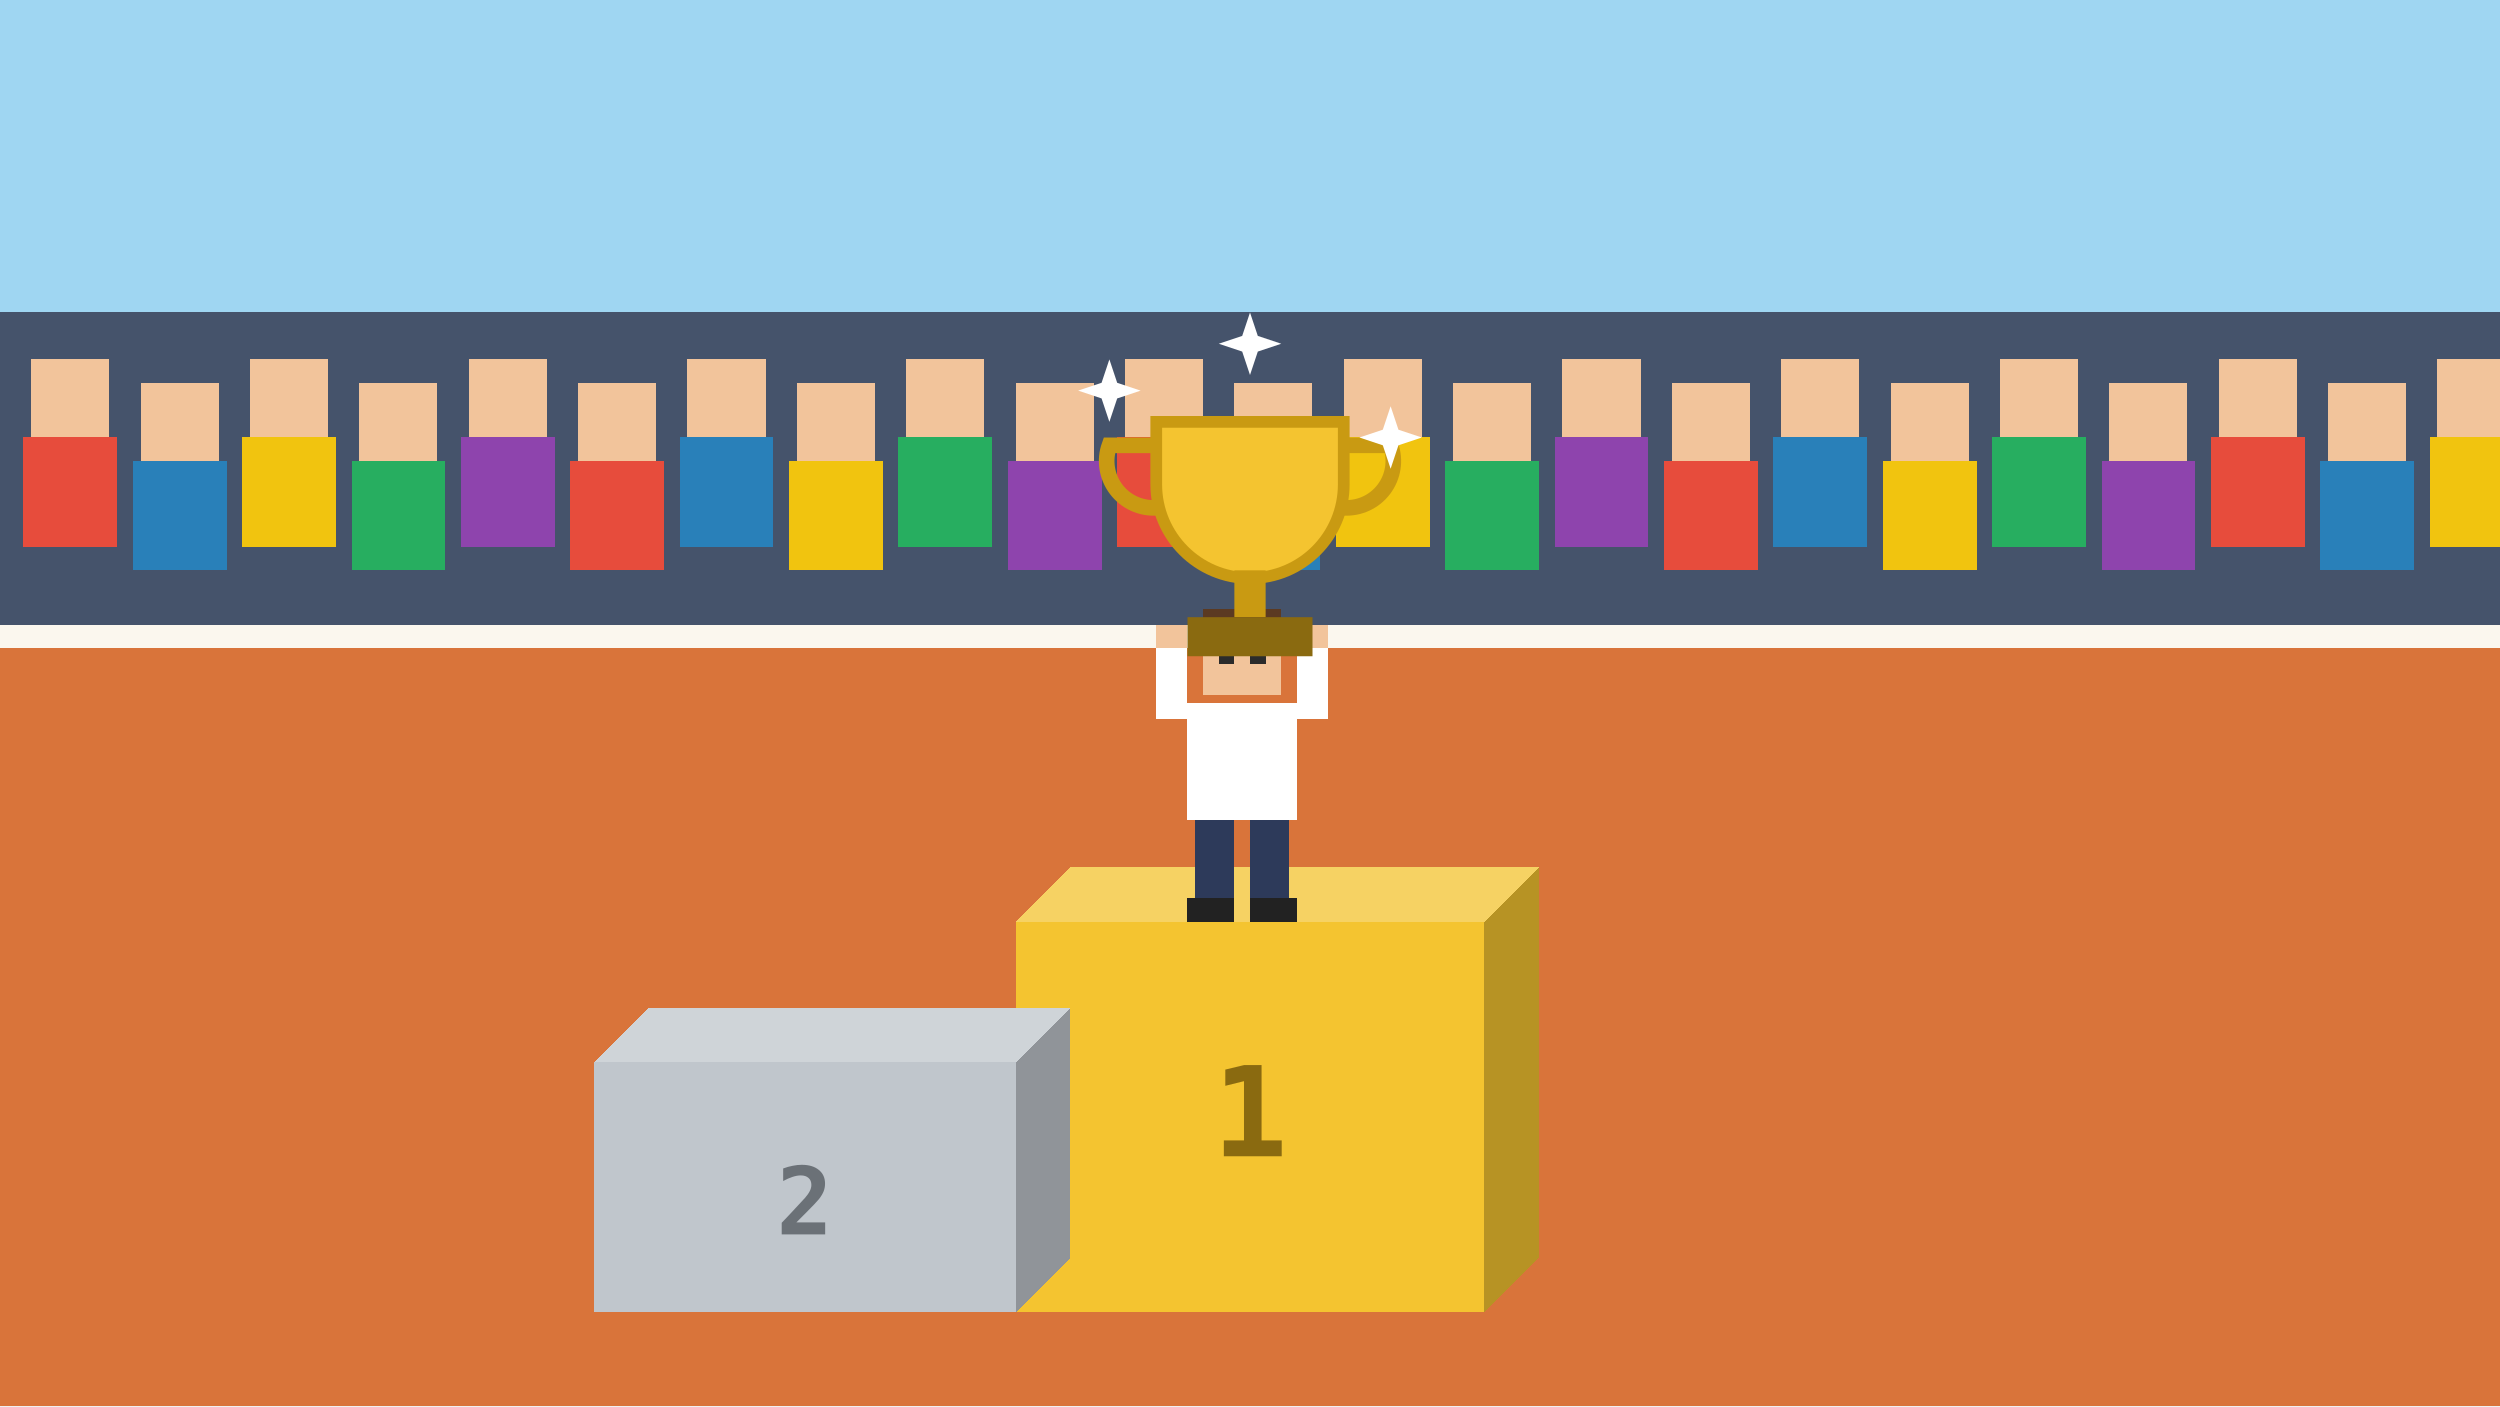
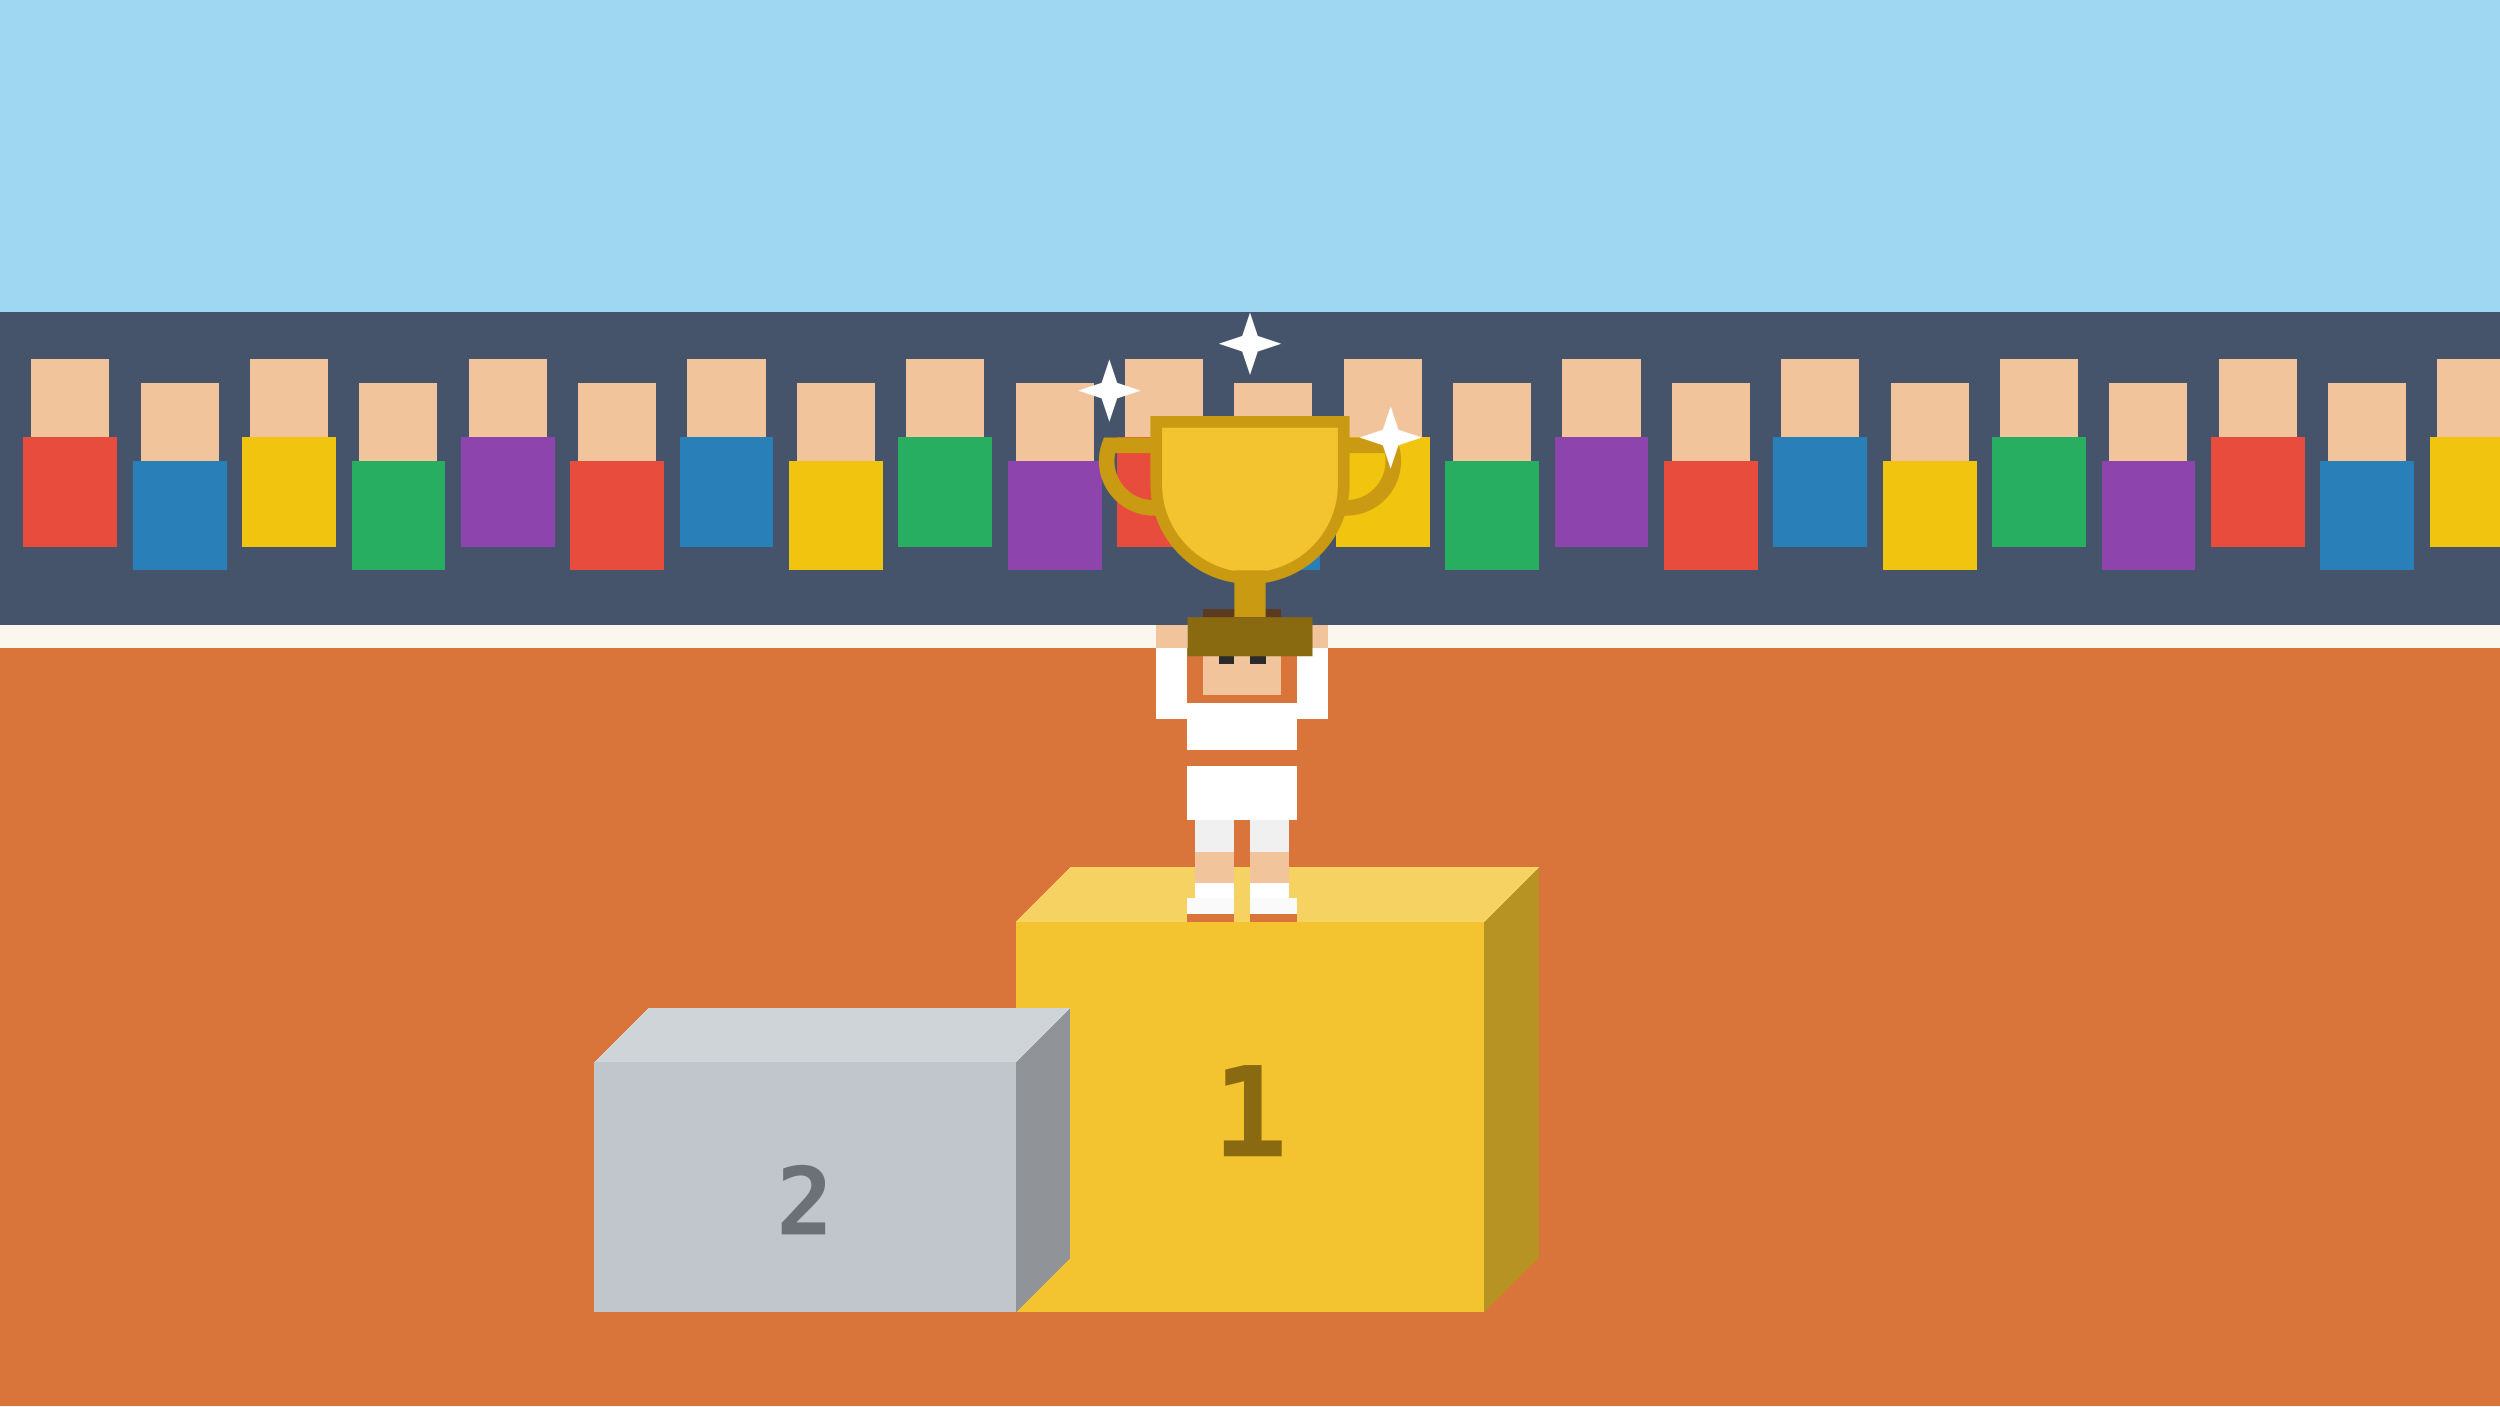
<svg xmlns="http://www.w3.org/2000/svg" viewBox="0 0 320 180" shape-rendering="crispEdges">
  <defs />
  <rect x="0" y="0" width="320" height="180" fill="#9fd6f2" />
  <rect x="0" y="40" width="320" height="40" fill="#45536b" />
  <g>
    <animateTransform attributeName="transform" type="translate" values="0 0;0 -2;0 0" dur="0.90s" begin="0.0s" repeatCount="indefinite" />
    <rect x="4" y="46" width="10" height="10" fill="#f2c49b" />
    <rect x="3" y="56" width="12" height="14" fill="#e74c3c" />
  </g>
  <g>
    <animateTransform attributeName="transform" type="translate" values="0 0;0 -2;0 0" dur="1.05s" begin="0.2s" repeatCount="indefinite" />
    <rect x="18" y="49" width="10" height="10" fill="#f2c49b" />
    <rect x="17" y="59" width="12" height="14" fill="#2980b9" />
  </g>
  <g>
    <animateTransform attributeName="transform" type="translate" values="0 0;0 -2;0 0" dur="1.20s" begin="0.4s" repeatCount="indefinite" />
    <rect x="32" y="46" width="10" height="10" fill="#f2c49b" />
    <rect x="31" y="56" width="12" height="14" fill="#f1c40f" />
  </g>
  <g>
    <animateTransform attributeName="transform" type="translate" values="0 0;0 -2;0 0" dur="1.35s" begin="0.6s" repeatCount="indefinite" />
    <rect x="46" y="49" width="10" height="10" fill="#f2c49b" />
    <rect x="45" y="59" width="12" height="14" fill="#27ae60" />
  </g>
  <g>
    <animateTransform attributeName="transform" type="translate" values="0 0;0 -2;0 0" dur="0.90s" begin="0.8s" repeatCount="indefinite" />
    <rect x="60" y="46" width="10" height="10" fill="#f2c49b" />
    <rect x="59" y="56" width="12" height="14" fill="#8e44ad" />
  </g>
  <g>
    <animateTransform attributeName="transform" type="translate" values="0 0;0 -2;0 0" dur="1.05s" begin="0.0s" repeatCount="indefinite" />
    <rect x="74" y="49" width="10" height="10" fill="#f2c49b" />
    <rect x="73" y="59" width="12" height="14" fill="#e74c3c" />
  </g>
  <g>
    <animateTransform attributeName="transform" type="translate" values="0 0;0 -2;0 0" dur="1.20s" begin="0.2s" repeatCount="indefinite" />
    <rect x="88" y="46" width="10" height="10" fill="#f2c49b" />
    <rect x="87" y="56" width="12" height="14" fill="#2980b9" />
  </g>
  <g>
    <animateTransform attributeName="transform" type="translate" values="0 0;0 -2;0 0" dur="1.35s" begin="0.4s" repeatCount="indefinite" />
    <rect x="102" y="49" width="10" height="10" fill="#f2c49b" />
    <rect x="101" y="59" width="12" height="14" fill="#f1c40f" />
  </g>
  <g>
    <animateTransform attributeName="transform" type="translate" values="0 0;0 -2;0 0" dur="0.90s" begin="0.6s" repeatCount="indefinite" />
    <rect x="116" y="46" width="10" height="10" fill="#f2c49b" />
    <rect x="115" y="56" width="12" height="14" fill="#27ae60" />
  </g>
  <g>
    <animateTransform attributeName="transform" type="translate" values="0 0;0 -2;0 0" dur="1.05s" begin="0.8s" repeatCount="indefinite" />
    <rect x="130" y="49" width="10" height="10" fill="#f2c49b" />
    <rect x="129" y="59" width="12" height="14" fill="#8e44ad" />
  </g>
  <g>
    <animateTransform attributeName="transform" type="translate" values="0 0;0 -2;0 0" dur="1.20s" begin="0.0s" repeatCount="indefinite" />
    <rect x="144" y="46" width="10" height="10" fill="#f2c49b" />
    <rect x="143" y="56" width="12" height="14" fill="#e74c3c" />
  </g>
  <g>
    <animateTransform attributeName="transform" type="translate" values="0 0;0 -2;0 0" dur="1.35s" begin="0.2s" repeatCount="indefinite" />
    <rect x="158" y="49" width="10" height="10" fill="#f2c49b" />
    <rect x="157" y="59" width="12" height="14" fill="#2980b9" />
  </g>
  <g>
    <animateTransform attributeName="transform" type="translate" values="0 0;0 -2;0 0" dur="0.90s" begin="0.4s" repeatCount="indefinite" />
    <rect x="172" y="46" width="10" height="10" fill="#f2c49b" />
    <rect x="171" y="56" width="12" height="14" fill="#f1c40f" />
  </g>
  <g>
    <animateTransform attributeName="transform" type="translate" values="0 0;0 -2;0 0" dur="1.05s" begin="0.6s" repeatCount="indefinite" />
    <rect x="186" y="49" width="10" height="10" fill="#f2c49b" />
    <rect x="185" y="59" width="12" height="14" fill="#27ae60" />
  </g>
  <g>
    <animateTransform attributeName="transform" type="translate" values="0 0;0 -2;0 0" dur="1.20s" begin="0.8s" repeatCount="indefinite" />
    <rect x="200" y="46" width="10" height="10" fill="#f2c49b" />
    <rect x="199" y="56" width="12" height="14" fill="#8e44ad" />
  </g>
  <g>
    <animateTransform attributeName="transform" type="translate" values="0 0;0 -2;0 0" dur="1.35s" begin="0.0s" repeatCount="indefinite" />
    <rect x="214" y="49" width="10" height="10" fill="#f2c49b" />
    <rect x="213" y="59" width="12" height="14" fill="#e74c3c" />
  </g>
  <g>
    <animateTransform attributeName="transform" type="translate" values="0 0;0 -2;0 0" dur="0.90s" begin="0.2s" repeatCount="indefinite" />
    <rect x="228" y="46" width="10" height="10" fill="#f2c49b" />
    <rect x="227" y="56" width="12" height="14" fill="#2980b9" />
  </g>
  <g>
    <animateTransform attributeName="transform" type="translate" values="0 0;0 -2;0 0" dur="1.05s" begin="0.4s" repeatCount="indefinite" />
    <rect x="242" y="49" width="10" height="10" fill="#f2c49b" />
    <rect x="241" y="59" width="12" height="14" fill="#f1c40f" />
  </g>
  <g>
    <animateTransform attributeName="transform" type="translate" values="0 0;0 -2;0 0" dur="1.20s" begin="0.6s" repeatCount="indefinite" />
    <rect x="256" y="46" width="10" height="10" fill="#f2c49b" />
    <rect x="255" y="56" width="12" height="14" fill="#27ae60" />
  </g>
  <g>
    <animateTransform attributeName="transform" type="translate" values="0 0;0 -2;0 0" dur="1.35s" begin="0.8s" repeatCount="indefinite" />
    <rect x="270" y="49" width="10" height="10" fill="#f2c49b" />
    <rect x="269" y="59" width="12" height="14" fill="#8e44ad" />
  </g>
  <g>
    <animateTransform attributeName="transform" type="translate" values="0 0;0 -2;0 0" dur="0.90s" begin="0.0s" repeatCount="indefinite" />
    <rect x="284" y="46" width="10" height="10" fill="#f2c49b" />
    <rect x="283" y="56" width="12" height="14" fill="#e74c3c" />
  </g>
  <g>
    <animateTransform attributeName="transform" type="translate" values="0 0;0 -2;0 0" dur="1.05s" begin="0.2s" repeatCount="indefinite" />
    <rect x="298" y="49" width="10" height="10" fill="#f2c49b" />
    <rect x="297" y="59" width="12" height="14" fill="#2980b9" />
  </g>
  <g>
    <animateTransform attributeName="transform" type="translate" values="0 0;0 -2;0 0" dur="1.20s" begin="0.4s" repeatCount="indefinite" />
    <rect x="312" y="46" width="10" height="10" fill="#f2c49b" />
    <rect x="311" y="56" width="12" height="14" fill="#f1c40f" />
  </g>
  <rect x="0" y="80" width="320" height="100" fill="#d9743a" />
  <rect x="0" y="80" width="320" height="3" fill="#fbf7ee" />
  <polygon points="130,118 137,111 197,111 190,118" fill="#f6d263" />
  <polygon points="190,118 197,111 197,161 190,168" fill="#b79324" />
  <rect x="130" y="118" width="60" height="50" fill="#f4c430" />
  <polygon points="76,136 83,129 137,129 130,136" fill="#cfd4d8" />
  <polygon points="130,136 137,129 137,161 130,168" fill="#909499" />
  <rect x="76" y="136" width="54" height="32" fill="#c0c6cc" />
  <text x="160" y="148" font-family="monospace" font-size="16" font-weight="bold" text-anchor="middle" fill="#8a6a10">1</text>
  <text x="103" y="158" font-family="monospace" font-size="12" font-weight="bold" text-anchor="middle" fill="#6b7177">2</text>
  <g>
    <animateTransform attributeName="transform" type="translate" values="0 0;0 -1.00;0 0" keyTimes="0;0.5;1" calcMode="spline" keySplines="0.4 0 0.6 1;0.4 0 0.6 1" dur="2.0s" begin="0.8s" repeatCount="indefinite" />
-     <rect x="153.0" y="104.0" width="5.0" height="12.0" fill="#2d3a5a" />
-     <rect x="160.0" y="104.0" width="5.0" height="12.0" fill="#2d3a5a" />
-     <rect x="152.0" y="115.0" width="6.0" height="3.0" fill="#222222" />
-     <rect x="160.0" y="115.0" width="6.0" height="3.0" fill="#222222" />
+     <rect x="153.0" y="104.0" width="5.0" height="5.0" fill="#f0f0f0" />
+     <rect x="160.0" y="104.0" width="5.0" height="5.0" fill="#f0f0f0" />
+     <rect x="153.0" y="109.0" width="5.0" height="4.0" fill="#f2c49b" />
+     <rect x="160.0" y="109.0" width="5.0" height="4.0" fill="#f2c49b" />
+     <rect x="153.0" y="113.0" width="5.0" height="2.0" fill="#ffffff" />
+     <rect x="160.0" y="113.0" width="5.0" height="2.0" fill="#ffffff" />
+     <rect x="152.0" y="115.0" width="6.0" height="3.0" fill="#fafafa" />
+     <rect x="160.0" y="115.0" width="6.0" height="3.0" fill="#fafafa" />
    <rect x="152.0" y="90.0" width="14.0" height="15.0" fill="#ffffff" />
    <rect x="154.0" y="78.0" width="10.0" height="11.0" fill="#f2c49b" />
    <rect x="154.0" y="78.0" width="10.0" height="3.0" fill="#5b3a22" />
    <rect x="156.0" y="83.0" width="2.0" height="2.0" fill="#2b2b2b" />
    <rect x="160.0" y="83.0" width="2.0" height="2.0" fill="#2b2b2b" />
    <rect x="148.0" y="82.0" width="4.0" height="10.0" fill="#ffffff" />
    <rect x="166.0" y="82.0" width="4.0" height="10.0" fill="#ffffff" />
    <rect x="148.0" y="80.0" width="4.0" height="3.0" fill="#f2c49b" />
    <rect x="166.0" y="80.0" width="4.0" height="3.0" fill="#f2c49b" />
+     <rect x="154.0" y="81.0" width="10.0" height="2.0" fill="#d9743a" />
+     <rect x="152.0" y="96.0" width="14.0" height="2.0" fill="#d9743a" />
+     <rect x="152.0" y="117.0" width="6.0" height="1.0" fill="#d9743a" />
+     <rect x="160.0" y="117.0" width="6.0" height="1.0" fill="#d9743a" />
    <g opacity="0">
      <animate attributeName="opacity" values="0;0;1;0" keyTimes="0;0.92;0.96;1" dur="4.75s" begin="2.1s" repeatCount="indefinite" />
      <rect x="156.0" y="83.0" width="2.0" height="2.0" fill="#f2c49b" />
      <rect x="160.0" y="83.0" width="2.0" height="2.0" fill="#f2c49b" />
    </g>
  </g>
  <g>
    <animateTransform attributeName="transform" type="translate" values="0 0; 0 -5; 0 0" dur="0.6s" repeatCount="indefinite" />
    <g shape-rendering="auto">
      <path d="M 148 54 h 24 v 8 a 12 12 0 0 1 -24 0 z" fill="#f4c430" stroke="#c99a12" stroke-width="1.5" />
      <path d="M 148 57 h -6 a 6 6 0 0 0 6 8" fill="none" stroke="#c99a12" stroke-width="2" />
      <path d="M 172 57 h 6 a 6 6 0 0 1 -6 8" fill="none" stroke="#c99a12" stroke-width="2" />
      <rect x="158" y="73" width="4" height="6" fill="#c99a12" />
      <rect x="152" y="79" width="16" height="5" fill="#8a6a10" />
    </g>
    <g shape-rendering="auto">
      <path d="M 142 46 L 143 49 L 146 50 L 143 51 L 142 54 L 141 51 L 138 50 L 141 49 Z" fill="#ffffff">
        <animate attributeName="opacity" values="0;1;0" dur="0.7s" begin="0s" repeatCount="indefinite" />
      </path>
      <path d="M 178 52 L 179 55 L 182 56 L 179 57 L 178 60 L 177 57 L 174 56 L 177 55 Z" fill="#ffffff">
        <animate attributeName="opacity" values="0;1;0" dur="0.7s" begin="0.4s" repeatCount="indefinite" />
      </path>
      <path d="M 160 40 L 161 43 L 164 44 L 161 45 L 160 48 L 159 45 L 156 44 L 159 43 Z" fill="#ffffff">
        <animate attributeName="opacity" values="0;1;0" dur="0.7s" begin="0.8s" repeatCount="indefinite" />
      </path>
    </g>
  </g>
  <g shape-rendering="auto">
    <circle cx="20" cy="48" r="3" fill="#ffffff" opacity="0">
      <animate attributeName="opacity" values="0;0;1;0" keyTimes="0;0.85;0.88;1" dur="1.60s" begin="0.0s" repeatCount="indefinite" />
    </circle>
  </g>
  <g shape-rendering="auto">
    <circle cx="73" cy="55" r="3" fill="#ffffff" opacity="0">
      <animate attributeName="opacity" values="0;0;1;0" keyTimes="0;0.85;0.88;1" dur="1.95s" begin="0.3s" repeatCount="indefinite" />
    </circle>
  </g>
  <g shape-rendering="auto">
    <circle cx="126" cy="62" r="3" fill="#ffffff" opacity="0">
      <animate attributeName="opacity" values="0;0;1;0" keyTimes="0;0.85;0.88;1" dur="2.30s" begin="0.6s" repeatCount="indefinite" />
    </circle>
  </g>
  <g shape-rendering="auto">
    <circle cx="179" cy="69" r="3" fill="#ffffff" opacity="0">
      <animate attributeName="opacity" values="0;0;1;0" keyTimes="0;0.85;0.88;1" dur="2.65s" begin="0.9s" repeatCount="indefinite" />
    </circle>
  </g>
  <g shape-rendering="auto">
    <circle cx="232" cy="52" r="3" fill="#ffffff" opacity="0">
      <animate attributeName="opacity" values="0;0;1;0" keyTimes="0;0.85;0.88;1" dur="1.60s" begin="1.2s" repeatCount="indefinite" />
    </circle>
  </g>
  <g shape-rendering="auto">
    <circle cx="285" cy="59" r="3" fill="#ffffff" opacity="0">
      <animate attributeName="opacity" values="0;0;1;0" keyTimes="0;0.85;0.88;1" dur="1.95s" begin="1.5s" repeatCount="indefinite" />
    </circle>
  </g>
  <rect x="0" y="-6" width="4" height="3" fill="#e74c3c">
    <animate attributeName="y" values="-6;180" dur="1.3s" begin="0.0s" repeatCount="indefinite" />
  </rect>
  <rect x="37" y="-6" width="4" height="3" fill="#f1c40f">
    <animate attributeName="y" values="-6;180" dur="1.55s" begin="0.3s" repeatCount="indefinite" />
  </rect>
  <rect x="74" y="-6" width="4" height="3" fill="#2980b9">
    <animate attributeName="y" values="-6;180" dur="1.8s" begin="0.6s" repeatCount="indefinite" />
  </rect>
  <rect x="111" y="-6" width="4" height="3" fill="#27ae60">
    <animate attributeName="y" values="-6;180" dur="2.05s" begin="0.9s" repeatCount="indefinite" />
  </rect>
  <rect x="148" y="-6" width="4" height="3" fill="#ffffff">
    <animate attributeName="y" values="-6;180" dur="2.3s" begin="1.2s" repeatCount="indefinite" />
  </rect>
  <rect x="185" y="-6" width="4" height="3" fill="#e74c3c">
    <animate attributeName="y" values="-6;180" dur="1.3s" begin="1.5s" repeatCount="indefinite" />
  </rect>
  <rect x="222" y="-6" width="4" height="3" fill="#f1c40f">
    <animate attributeName="y" values="-6;180" dur="1.55s" begin="1.8s" repeatCount="indefinite" />
  </rect>
  <rect x="259" y="-6" width="4" height="3" fill="#2980b9">
    <animate attributeName="y" values="-6;180" dur="1.8s" begin="0.0s" repeatCount="indefinite" />
  </rect>
  <rect x="296" y="-6" width="4" height="3" fill="#27ae60">
    <animate attributeName="y" values="-6;180" dur="2.05s" begin="0.3s" repeatCount="indefinite" />
  </rect>
  <rect x="13" y="-6" width="4" height="3" fill="#ffffff">
    <animate attributeName="y" values="-6;180" dur="2.3s" begin="0.6s" repeatCount="indefinite" />
  </rect>
  <rect x="50" y="-6" width="4" height="3" fill="#e74c3c">
    <animate attributeName="y" values="-6;180" dur="1.3s" begin="0.9s" repeatCount="indefinite" />
  </rect>
  <rect x="87" y="-6" width="4" height="3" fill="#f1c40f">
    <animate attributeName="y" values="-6;180" dur="1.55s" begin="1.2s" repeatCount="indefinite" />
  </rect>
  <rect x="124" y="-6" width="4" height="3" fill="#2980b9">
    <animate attributeName="y" values="-6;180" dur="1.8s" begin="1.5s" repeatCount="indefinite" />
  </rect>
  <rect x="161" y="-6" width="4" height="3" fill="#27ae60">
    <animate attributeName="y" values="-6;180" dur="2.05s" begin="1.8s" repeatCount="indefinite" />
  </rect>
  <rect x="198" y="-6" width="4" height="3" fill="#ffffff">
    <animate attributeName="y" values="-6;180" dur="2.3s" begin="0.0s" repeatCount="indefinite" />
  </rect>
  <rect x="235" y="-6" width="4" height="3" fill="#e74c3c">
    <animate attributeName="y" values="-6;180" dur="1.3s" begin="0.3s" repeatCount="indefinite" />
  </rect>
  <rect x="272" y="-6" width="4" height="3" fill="#f1c40f">
    <animate attributeName="y" values="-6;180" dur="1.55s" begin="0.6s" repeatCount="indefinite" />
  </rect>
  <rect x="309" y="-6" width="4" height="3" fill="#2980b9">
    <animate attributeName="y" values="-6;180" dur="1.8s" begin="0.9s" repeatCount="indefinite" />
  </rect>
  <rect x="26" y="-6" width="4" height="3" fill="#27ae60">
    <animate attributeName="y" values="-6;180" dur="2.05s" begin="1.2s" repeatCount="indefinite" />
  </rect>
  <rect x="63" y="-6" width="4" height="3" fill="#ffffff">
    <animate attributeName="y" values="-6;180" dur="2.3s" begin="1.5s" repeatCount="indefinite" />
  </rect>
  <rect x="100" y="-6" width="4" height="3" fill="#e74c3c">
    <animate attributeName="y" values="-6;180" dur="1.3s" begin="1.8s" repeatCount="indefinite" />
  </rect>
  <rect x="137" y="-6" width="4" height="3" fill="#f1c40f">
    <animate attributeName="y" values="-6;180" dur="1.55s" begin="0.0s" repeatCount="indefinite" />
  </rect>
  <rect x="174" y="-6" width="4" height="3" fill="#2980b9">
    <animate attributeName="y" values="-6;180" dur="1.8s" begin="0.3s" repeatCount="indefinite" />
  </rect>
  <rect x="211" y="-6" width="4" height="3" fill="#27ae60">
    <animate attributeName="y" values="-6;180" dur="2.05s" begin="0.6s" repeatCount="indefinite" />
  </rect>
</svg>
